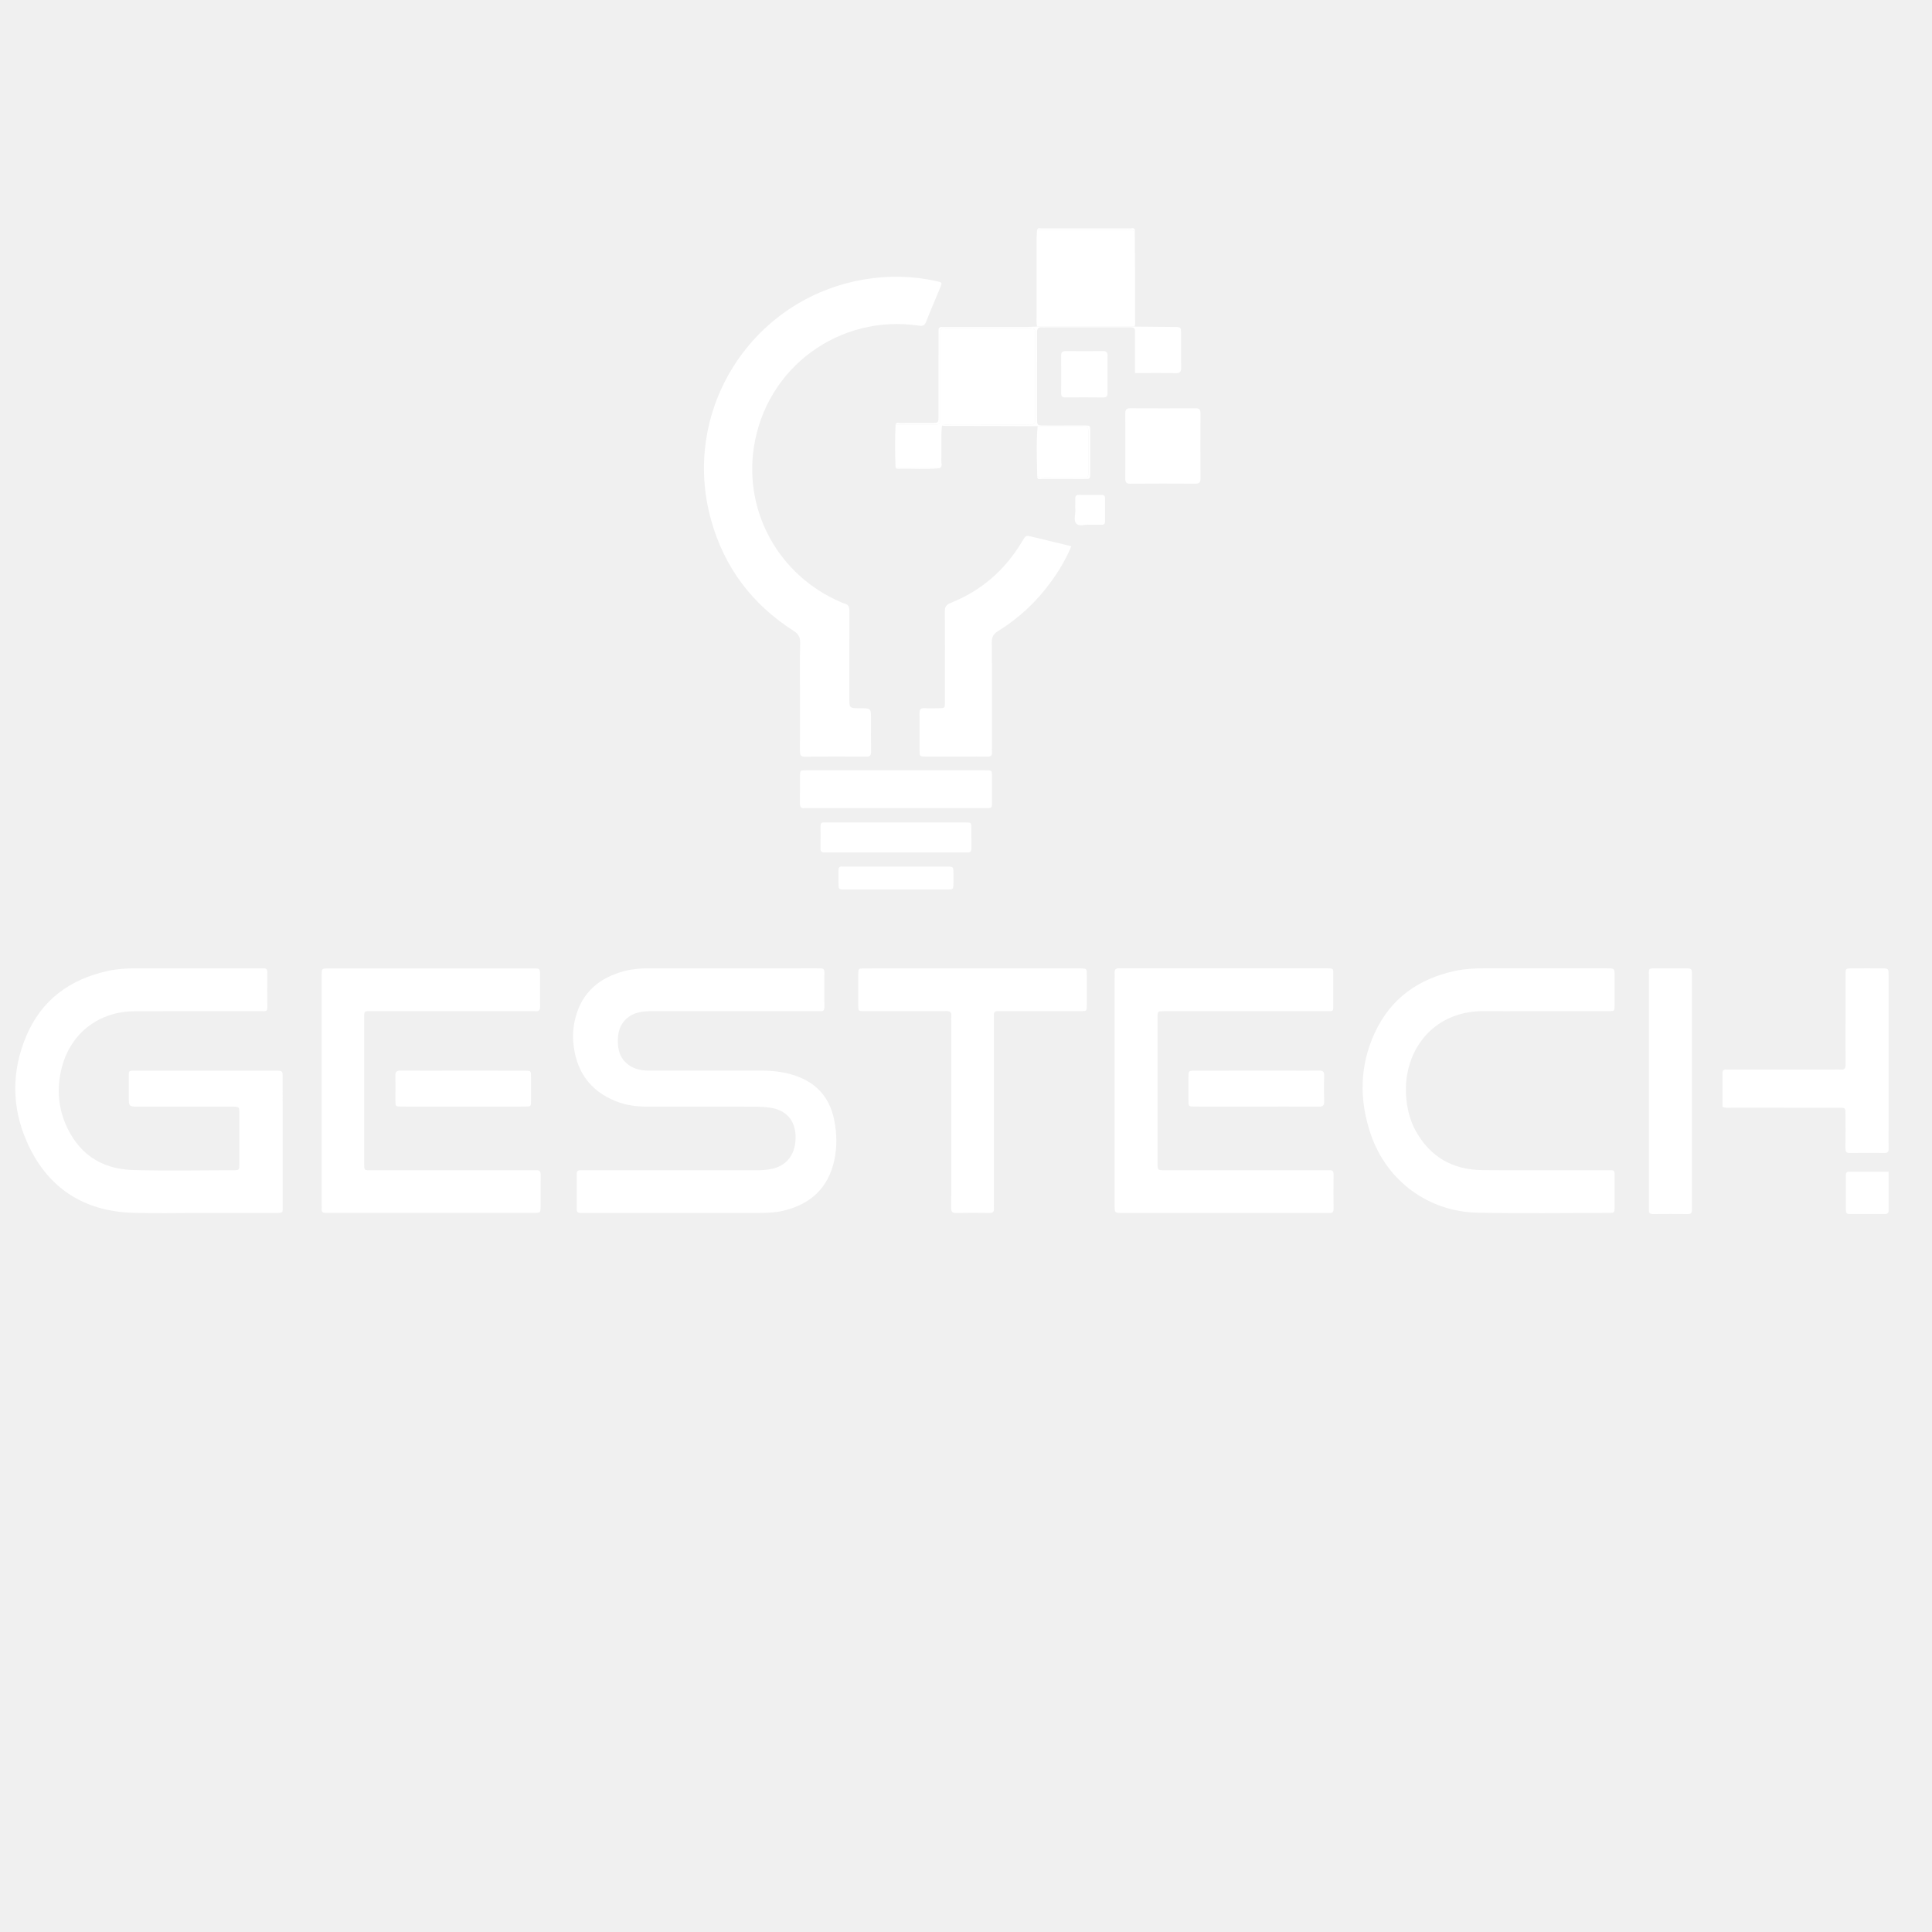
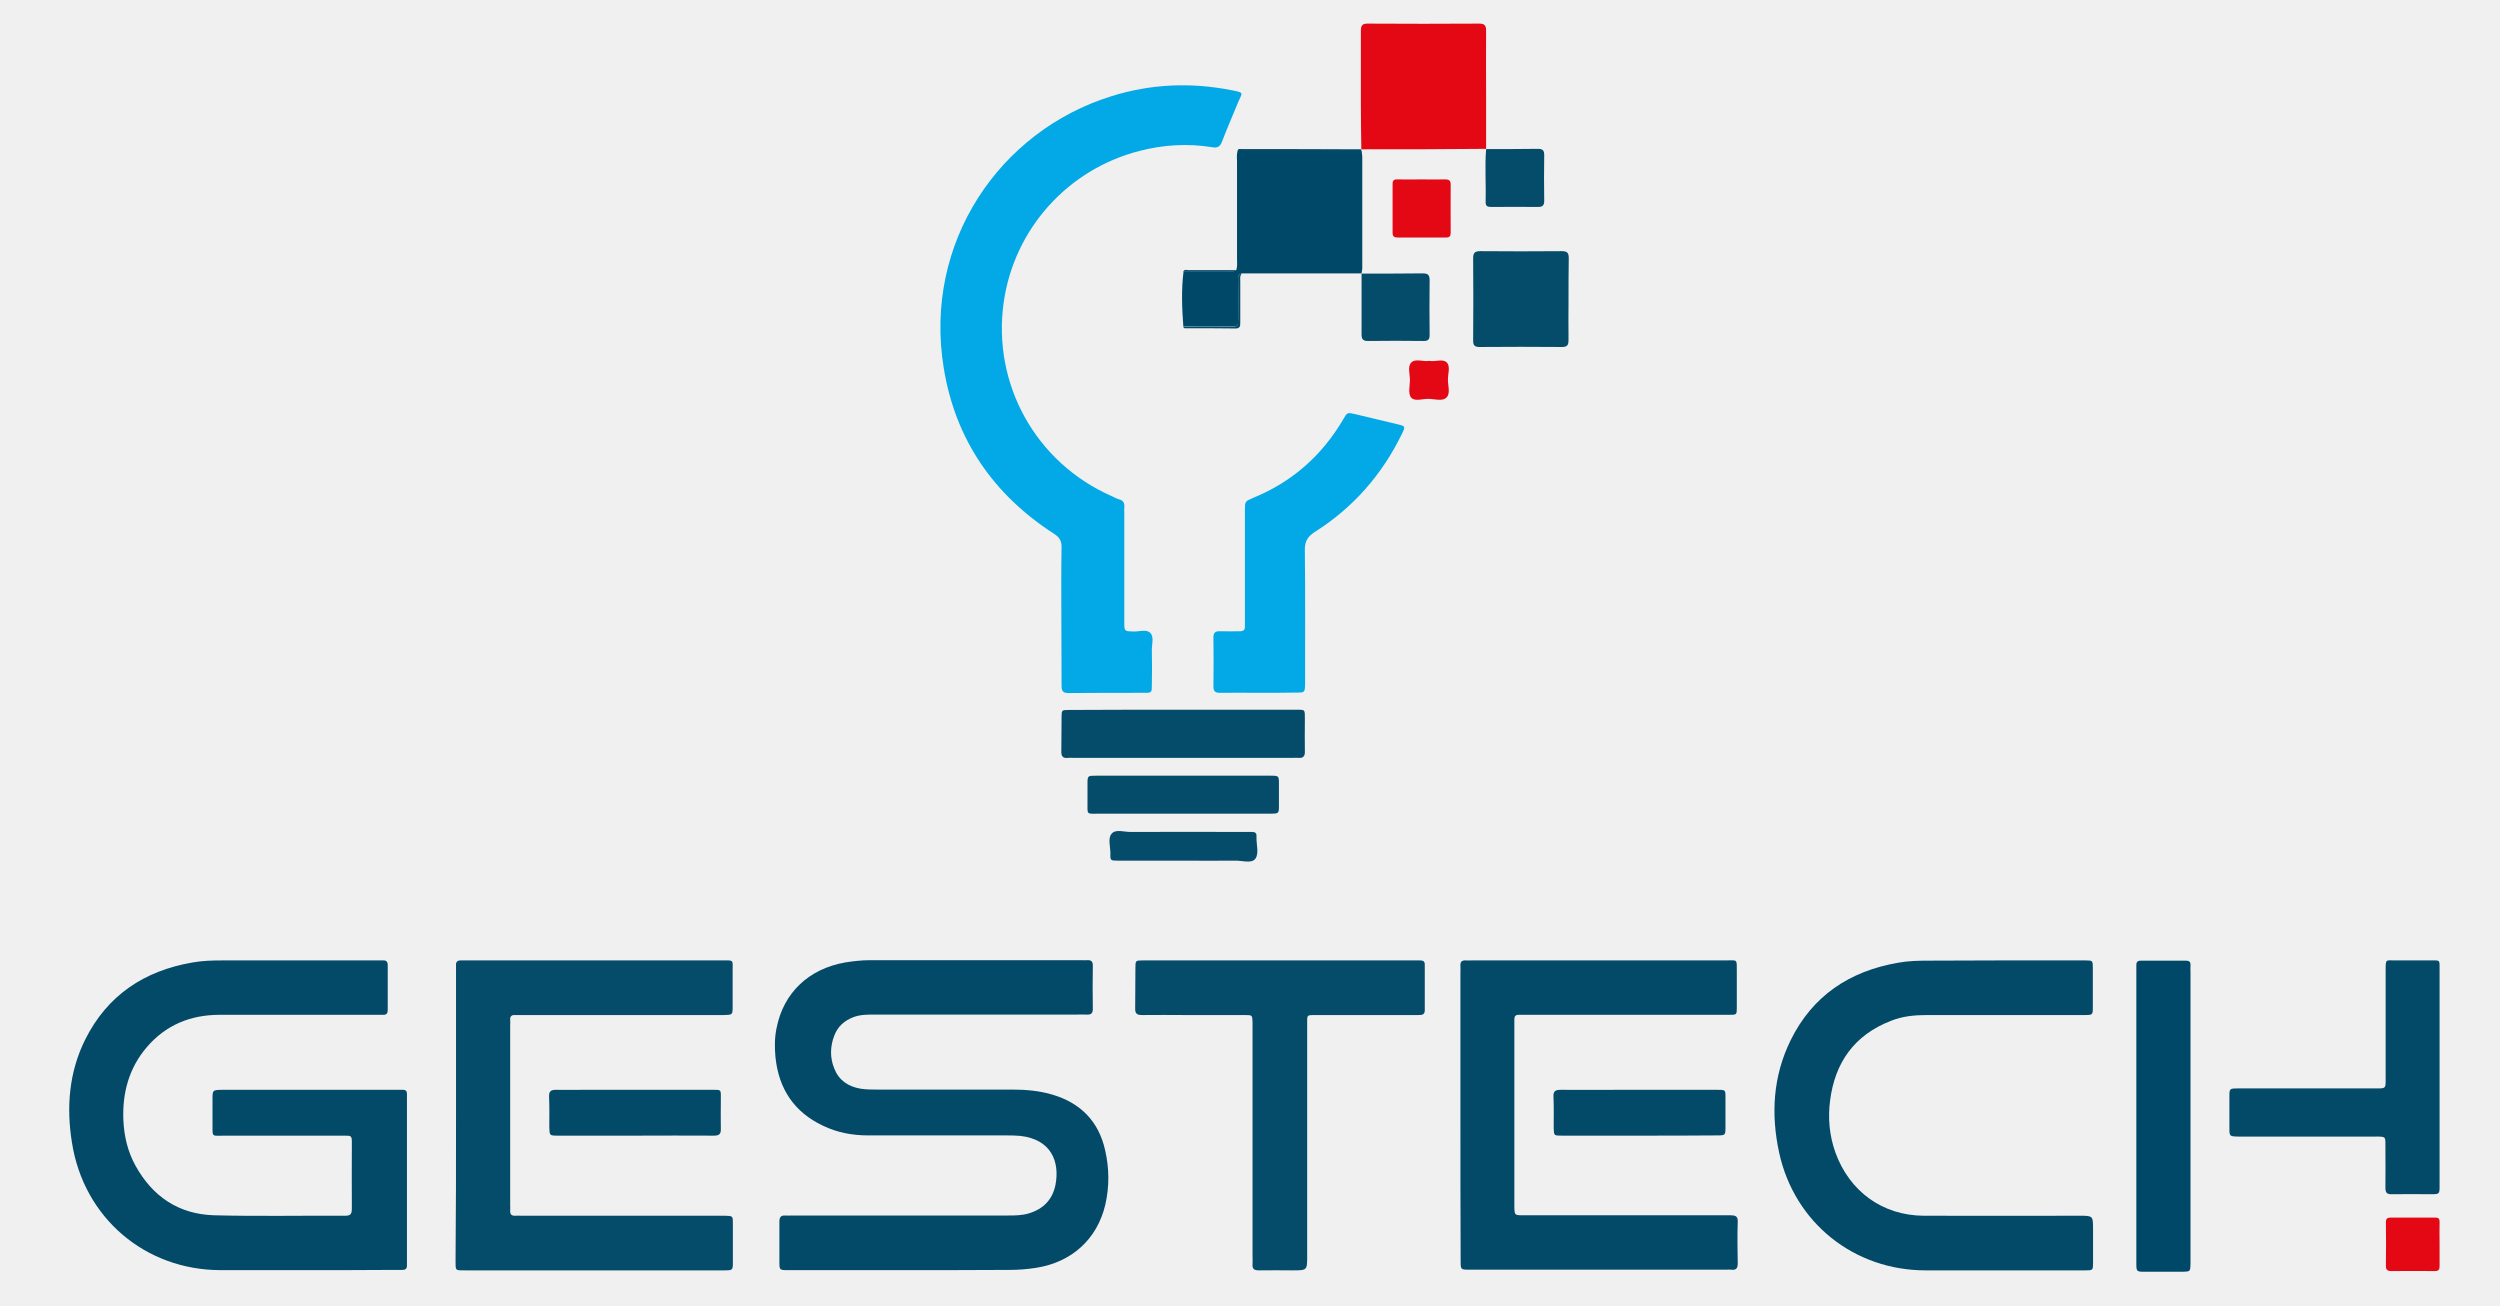
- <svg xmlns="http://www.w3.org/2000/svg" version="1.1" id="Layer_1" x="0px" y="0px" viewBox="0 0 1080 1080" style="enable-background:new 0 0 1080 1080;" xml:space="preserve">
+ <svg xmlns="http://www.w3.org/2000/svg" version="1.1" id="Layer_1" x="0px" y="0px" viewBox="0 0 1080 564" style="enable-background:new 0 0 1080 564;" xml:space="preserve">
  <style type="text/css">
- 	.st0{fill:#FFFFFF;}
+ 	.st0{fill:#034A69;}
+ 	.st1{fill:#03A9E7;}
+ 	.st2{fill:#054B6A;}
+ 	.st3{fill:#004867;}
+ 	.st4{fill:#E30814;}
</style>
  <g>
-     <path class="st0" d="M111.48,678.04c-12.3,0-24.61,0.29-36.9-0.06c-28.25-0.81-48.49-14.28-59.74-40.11   c-8.39-19.27-8.36-39.21-0.19-58.62c8.56-20.34,24.56-31.94,45.88-36.55c4.86-1.05,9.8-1.37,14.75-1.37   c23.25-0.03,46.5-0.01,69.74-0.01c0.75,0,1.5,0.04,2.25,0c1.49-0.07,2.17,0.55,2.16,2.1c-0.04,6.6-0.05,13.2,0.01,19.8   c0.01,1.58-0.6,2.16-2.12,2.06c-1.04-0.07-2.1-0.01-3.15-0.01c-22.95,0-45.9-0.06-68.84,0.02c-19.92,0.07-35.61,12.05-40.69,31.11   c-2.82,10.58-2.43,21.15,1.75,31.32c6.92,16.83,19.83,25.78,37.84,26.32c18.73,0.56,37.49,0.14,56.24,0.12   c3.28,0,3.33-0.08,3.34-3.63c0.03-9.3,0.02-18.6,0-27.9c-0.01-3.95-0.04-4-3.92-4c-17.4-0.02-34.8-0.01-52.2-0.01   c-5.7,0-5.7,0-5.7-5.72c0-3.3-0.01-6.6,0-9.9c0.02-4.96-0.43-4.46,4.7-4.49c0.3,0,0.6,0,0.9,0c24.9,0,49.8,0,74.69,0   c0.6,0,1.2-0.01,1.8,0c3.89,0.04,3.92,0.04,3.93,3.93c0.01,23.85,0.01,47.7,0.01,71.55c0,3.94,0.55,4.07-4.25,4.06   C139.68,678.03,125.58,678.04,111.48,678.04z" />
-     <path class="st0" d="M378.4,678.04c-16.95,0-33.9,0-50.85,0c-1.05,0-2.1-0.01-3.15-0.01c-1.2,0-2-0.39-1.99-1.8   c0.02-6.75,0.01-13.5,0.01-20.25c0-1.37,0.78-1.81,2-1.8c1.2,0.01,2.4-0.01,3.6-0.01c31.65,0,63.3-0.01,94.96,0.02   c2.87,0,5.7-0.19,8.49-0.79c8.79-1.89,13.63-8.73,13.25-18.66c-0.34-8.73-5.51-14.38-14.43-15.57c-2.81-0.37-5.68-0.53-8.52-0.53   c-19.8-0.04-39.6-0.04-59.4-0.01c-6.2,0.01-12.27-0.71-18.07-3.03c-14.92-5.95-22.49-17.27-23.83-33.01c-0.38-4.5,0.03-9,1.14-13.4   c3.7-14.62,13.6-22.78,27.74-26.45c4.38-1.13,8.88-1.42,13.39-1.42c31.2-0.02,62.4-0.01,93.61-0.01c0.75,0,1.5,0.03,2.25,0.01   c1.42-0.04,2.23,0.45,2.22,2.05c-0.04,6.6-0.05,13.2,0.01,19.8c0.01,1.57-0.6,2.17-2.12,2.09c-1.05-0.06-2.1,0-3.15,0   c-30.3,0-60.6,0.01-90.91-0.01c-2.71,0-5.39,0.1-8.03,0.79c-6.04,1.59-10.1,6.07-10.99,12.28c-0.34,2.39-0.34,4.8-0.01,7.18   c1.02,7.18,6.27,11.97,14.13,12.83c1.93,0.21,3.89,0.16,5.84,0.16c20.25,0.01,40.5,0.03,60.75-0.01   c5.13-0.01,10.19,0.57,15.13,1.88c13.56,3.58,22.18,11.99,24.91,25.98c1.45,7.44,1.61,14.88-0.02,22.32   c-3.43,15.61-13.38,24.6-28.64,28.18c-4.41,1.04-8.91,1.18-13.41,1.19C409,678.05,393.7,678.04,378.4,678.04z" />
-     <path class="st0" d="M447.21,388.66c0-9.75-0.14-19.51,0.08-29.26c0.07-3.23-0.93-5-3.69-6.77   c-23.05-14.73-38.58-35.24-46.01-61.62c-17.35-61.59,22.54-124.26,85.68-134.83c13.48-2.26,26.87-1.96,40.21,0.97   c3.23,0.71,3.28,0.77,2.11,3.61c-2.61,6.38-5.37,12.7-7.89,19.11c-0.82,2.08-1.78,2.5-4.01,2.17   c-44.51-6.59-85.4,23.36-92.25,67.85c-5.64,36.63,14.25,71.82,48.21,86.53c0.69,0.3,1.36,0.69,2.08,0.84   c2.55,0.52,3.11,2.06,3.1,4.55c-0.12,16.05-0.06,32.11-0.06,48.16c0,5.94,0,5.94,5.96,5.94c6.17,0,6.17,0,6.17,6.15   c0,6-0.07,12,0.04,18c0.04,2.05-0.46,2.93-2.73,2.91c-11.4-0.1-22.8-0.13-34.2,0.02c-2.69,0.04-2.83-1.23-2.82-3.27   C447.23,409.37,447.21,399.01,447.21,388.66z" />
-     <path class="st0" d="M623.1,609.76c0-21,0-41.99,0-62.99c0-1.05,0.06-2.1-0.01-3.15c-0.12-1.81,0.84-2.38,2.46-2.31   c0.9,0.04,1.8,0,2.7,0c37.34,0,74.68,0,112.02,0c5.85,0,4.96-0.33,5.01,5.09c0.04,4.65,0.04,9.3,0,13.95   c-0.05,5.56,0.77,4.89-5.12,4.9c-17.84,0.03-35.69,0.01-53.54,0.01c-12,0-23.99-0.01-35.99,0.01c-3.48,0.01-3.54,0.05-3.55,3.34   c-0.02,27.3-0.02,54.59,0,81.89c0,3.64,0.05,3.67,4.18,3.67c29.54,0.01,59.08,0,88.63,0c1.05,0,2.1,0.06,3.15-0.01   c1.66-0.12,2.44,0.43,2.42,2.25c-0.07,6.45-0.07,12.9,0,19.35c0.02,1.78-0.68,2.43-2.38,2.3c-0.89-0.07-1.8-0.01-2.7-0.01   c-37.34,0-74.68,0-112.02,0c-0.45,0-0.9,0-1.35,0c-3.87-0.05-3.91-0.05-3.91-3.94C623.1,652.65,623.1,631.2,623.1,609.76z" />
-     <path class="st0" d="M860,541.31c12.75,0,25.51-0.01,38.26,0c4.3,0,4.31,0.03,4.32,4.49c0.01,5.4,0.03,10.8-0.01,16.21   c-0.02,3.16-0.07,3.23-3.23,3.23c-15,0.03-30.01,0.01-45.01,0.01c-8.25,0-16.51,0.08-24.76-0.01   c-29.37-0.32-46.37,23.62-43.32,49.99c0.7,6.03,2.28,11.79,5.23,17.09c8.11,14.58,20.79,21.64,37.25,21.78   c22.96,0.2,45.91,0.04,68.87,0.05c5.6,0,4.95-0.46,4.98,5.15c0.02,5.1,0.03,10.2,0,15.31c-0.02,3.3-0.07,3.4-3.08,3.4   c-24.46,0.02-48.92,0.37-73.37-0.1c-27.65-0.53-50.94-17.71-59.89-43.92c-6.49-19.01-6.27-38.12,2.23-56.56   c8.94-19.41,24.64-30.4,45.27-34.77c5.01-1.06,10.1-1.34,15.21-1.35C839.29,541.29,849.65,541.31,860,541.31z" />
-     <path class="st0" d="M240.75,678.01c-18.45,0-36.91,0-55.36,0c-1.05,0-2.1-0.04-3.15,0.01c-1.61,0.08-2.62-0.38-2.42-2.25   c0.08-0.74,0.01-1.5,0.01-2.25c0-42.47,0-84.93,0-127.4c0-0.45-0.01-0.9,0-1.35c0.08-3.34,0.08-3.4,3.53-3.4   c38.26-0.02,76.52-0.02,114.78,0c3.67,0,3.71,0.06,3.73,3.71c0.04,5.85-0.04,11.7,0.03,17.56c0.02,1.84-0.45,2.85-2.49,2.64   c-1.04-0.11-2.1-0.02-3.15-0.02c-29.26,0-58.52-0.01-87.77,0.01c-5.24,0-4.91-0.64-4.91,4.74c0,26.41,0,52.82,0,79.23   c0,5.44-0.32,4.93,4.78,4.93c29.41,0.01,58.82,0,88.22,0c1.05,0,2.11,0.08,3.15-0.01c2.05-0.17,2.52,0.86,2.5,2.7   c-0.08,5.85-0.01,11.7-0.04,17.56c-0.02,3.54-0.06,3.59-3.81,3.59C279.16,678.02,259.95,678.01,240.75,678.01z" />
-     <path class="st0" d="M543.83,541.35c19.2,0,38.4,0,57.6,0c0.9,0,1.8-0.02,2.7,0c3.34,0.08,3.38,0.09,3.4,3.56   c0.03,5.7,0.03,11.4,0,17.1c-0.02,3.16-0.07,3.22-3.18,3.23c-14.4,0.03-28.8,0.01-43.2,0.01c-1.05,0-2.1,0.05-3.15-0.01   c-1.66-0.09-2.56,0.5-2.42,2.31c0.08,1.04,0.01,2.1,0.01,3.15c0,33.9,0,67.81,0,101.71c0,1.05-0.09,2.11,0.01,3.15   c0.2,2.06-0.85,2.5-2.68,2.48c-6.15-0.07-12.3-0.11-18.45,0.02c-2.24,0.05-2.78-0.78-2.75-2.87c0.09-8.25,0.04-16.5,0.04-24.75   c0-26.55,0-53.1,0-79.66c0-0.9-0.08-1.81,0.02-2.7c0.23-2.12-0.58-2.9-2.78-2.87c-6.9,0.11-13.8,0.04-20.7,0.04   c-8.4,0-16.8,0.02-25.2-0.01c-3.25-0.01-3.3-0.06-3.32-3.1c-0.04-5.85-0.04-11.7,0-17.55c0.02-3.13,0.08-3.21,3.3-3.22   c13.95-0.03,27.9-0.02,41.85-0.02C531.23,541.35,537.53,541.35,543.83,541.35z" />
-     <path class="st0" d="M598.88,305.35c-3.21,7.68-7.18,14.17-11.7,20.33c-7.99,10.88-17.68,19.96-29.17,27.03   c-2.58,1.59-3.62,3.25-3.6,6.36c0.16,19.49,0.08,38.98,0.08,58.47c0,1.05-0.07,2.1,0.01,3.15c0.14,1.82-0.77,2.29-2.42,2.26   c-4.05-0.07-8.09-0.02-12.14-0.02c-7.5,0-14.99,0.02-22.49-0.01c-3.35-0.01-3.39-0.07-3.4-3.51c-0.03-6.9,0.06-13.79-0.05-20.69   c-0.03-2.14,0.63-2.97,2.82-2.85c2.69,0.15,5.39,0.07,8.09,0.03c3.22-0.05,3.26-0.07,3.3-3.16c0.05-4.05,0.01-8.1,0.01-12.14   c0-12.89,0.07-25.79-0.06-38.68c-0.03-2.64,0.76-3.87,3.28-4.88c17.29-6.92,30.59-18.56,40.06-34.59c1.92-3.26,1.94-3.26,5.56-2.38   C584.19,301.78,591.3,303.51,598.88,305.35z" />
-     <path class="st0" d="M962.88,618.74c0-6.16,0.02-12.44-0.01-18.72c-0.01-1.48,0.55-2.24,2.11-2.15c1.05,0.05,2.1,0.01,3.15,0.01   c19.2,0,38.41,0,57.61,0c1.05,0,2.11-0.1,3.15,0.02c2.17,0.24,2.84-0.66,2.81-2.82c-0.11-7.65-0.04-15.3-0.04-22.96   c0-9.15-0.02-18.31,0.01-27.46c0.01-3.23,0.07-3.3,3.17-3.32c5.7-0.05,11.4-0.04,17.1-0.01c3.78,0.02,3.8,0.05,3.8,4.05   c0.01,28.51,0,57.02,0,85.53c0,3.75-0.06,7.5,0.02,11.25c0.04,1.75-0.62,2.38-2.35,2.36c-6.45-0.06-12.9-0.09-19.35,0.01   c-2.1,0.03-2.46-0.93-2.44-2.72c0.07-6.3,0.04-12.6,0.02-18.91c-0.02-3.63-0.05-3.67-3.67-3.67c-19.95-0.02-39.91,0-59.86-0.03   C966.49,619.2,964.83,619.53,962.88,618.74z" />
-     <path class="st0" d="M500.6,260.87c-0.31-7.81-0.35-15.62,0.03-23.43c4.2,0,8.4,0,12.6,0c3.3,0,6.6-0.03,9.9-0.01   c1.67,0.01,2.5-0.75,2.47-2.43c-0.02-1.05,0.01-2.1,0.01-3.15c0-14.26,0-28.51,0-42.77c0-1.2,0.02-2.4,0.04-3.6   c0.03-1.24,0.65-1.95,1.92-2.01c0.9-0.04,1.8-0.05,2.7-0.05c14.55,0,29.11,0,43.66,0c0.9,0,1.8,0.02,2.7,0.04   c1.23,0.02,1.97,0.61,2.04,1.88c0.05,0.9,0.05,1.8,0.05,2.7c0,14.86,0,29.71,0,44.57c0,0.6-0.04,1.2,0,1.8   c0.15,2.02-0.61,3.16-2.8,3.02c-0.9-0.06-1.8,0-2.7,0c-13.95,0-27.91-0.02-41.86,0.02c-1.61,0-3.32-0.47-4.81,0.6   c-0.67,6.54-0.09,13.11-0.35,19.65c-0.05,1.35,0.82,3.01-0.9,4.02c-6.67,0-13.33,0-20,0.01   C503.68,261.74,502.04,261.87,500.6,260.87z" />
-     <path class="st0" d="M945.8,609.75c0,21.13,0,42.27,0,63.4c0,1.05-0.06,2.1,0.01,3.15c0.11,1.73-0.64,2.38-2.37,2.37   c-6.44-0.06-12.89-0.06-19.33,0c-1.7,0.02-2.51-0.56-2.37-2.32c0.07-0.89,0.01-1.8,0.01-2.7c0-42.42-0.01-84.84,0.01-127.25   c0-5.4-0.85-5.07,5.01-5.08c5.1-0.01,10.19-0.03,15.29,0.01c3.69,0.02,3.73,0.06,3.74,3.68c0.02,14.24,0.01,28.48,0.01,42.72   C945.8,595.06,945.8,602.41,945.8,609.75z" />
-     <path class="st0" d="M579.73,182.53c-0.52-2.21-0.23-4.45-0.24-6.68c-0.03-14.31-0.02-28.62,0-42.93c0-1.48,0.16-2.96,0.24-4.44   c16.47,0,32.94,0,49.4,0c1.78,0,3.62-0.26,5.21,0.87c0.07,9.1,0.15,18.2,0.19,27.31c0.03,7.17,0.03,14.33-0.01,21.5   c-0.01,1.47,0.32,2.99-0.36,4.41C616.02,182.56,597.88,182.55,579.73,182.53z" />
-     <path class="st0" d="M500.82,430.6c16.18,0,32.36,0,48.53,0c1.05,0,2.1,0.03,3.15,0.01c1.24-0.02,1.99,0.4,1.98,1.78   c-0.02,5.84-0.02,11.69,0,17.53c0,1.35-0.66,1.85-1.93,1.81c-0.9-0.03-1.8,0-2.7,0c-32.66,0-65.31,0-97.97,0   c-0.6,0-1.21-0.08-1.8,0.01c-2.53,0.39-2.97-0.95-2.92-3.12c0.11-4.94,0-9.89,0.05-14.83c0.03-3.11,0.08-3.18,3.27-3.19   C467.27,430.59,484.05,430.6,500.82,430.6z" />
-     <path class="st0" d="M629.07,248.97c0-5.84,0.06-11.69-0.03-17.53c-0.03-2.1,0.25-3.25,2.86-3.23c12.14,0.13,24.27,0.1,36.41,0.02   c2.25-0.02,2.77,0.87,2.76,2.93c-0.07,12.14-0.07,24.28,0,36.42c0.01,2.2-0.84,2.81-2.92,2.8c-12.14-0.07-24.27-0.08-36.41,0.01   c-2.29,0.02-2.73-0.96-2.7-2.97C629.13,261.26,629.07,255.11,629.07,248.97z" />
-     <path class="st0" d="M258.96,618.59c-11.54,0-23.08,0.02-34.62-0.01c-3.21-0.01-3.26-0.07-3.29-3.15   c-0.05-4.65,0.09-9.3-0.05-13.94c-0.07-2.33,0.7-3.08,3.06-3.04c8.99,0.13,17.99,0.05,26.98,0.05c14.09,0,28.18-0.01,42.27,0.01   c3.48,0.01,3.52,0.06,3.55,3.36c0.04,4.5,0.04,8.99,0,13.49c-0.03,3.14-0.07,3.21-3.26,3.22   C282.05,618.61,270.5,618.59,258.96,618.59z" />
-     <path class="st0" d="M702.05,618.59c-11.39,0-22.78,0.02-34.17-0.01c-3.47-0.01-3.51-0.07-3.54-3.39c-0.04-4.35-0.03-8.69,0-13.04   c0.02-3.59,0.05-3.63,3.72-3.64c18.14-0.02,36.27-0.01,54.41-0.01c4.95,0,9.89,0.08,14.84-0.04c2.09-0.05,2.95,0.53,2.89,2.76   c-0.14,4.79-0.15,9.6,0.01,14.39c0.08,2.39-0.77,3.05-3.08,3.03C725.43,618.54,713.74,618.59,702.05,618.59z" />
-     <path class="st0" d="M501.02,459.76c12.89,0,25.78-0.01,38.68,0.01c3.22,0.01,3.26,0.06,3.3,3.12c0.05,3.75-0.03,7.5,0.03,11.24   c0.03,1.68-0.53,2.54-2.32,2.4c-0.89-0.07-1.8-0.01-2.7-0.01c-24.73,0-49.47,0-74.2,0c-0.9,0-1.8-0.05-2.7,0.01   c-1.64,0.1-2.48-0.45-2.44-2.29c0.09-4.2,0.04-8.4,0.03-12.59c0-1.27,0.49-1.95,1.85-1.9c1.05,0.04,2.1,0,3.15,0   C476.13,459.76,488.58,459.76,501.02,459.76z" />
-     <path class="st0" d="M579.73,182.53c18.15,0.01,36.29,0.03,54.44,0.04c7.35,0.07,14.69,0.13,22.04,0.2c3.97,0.04,4,0.04,4.02,3.87   c0.03,6.3-0.07,12.6,0.04,18.9c0.04,2.33-0.72,3.11-3.09,3.06c-7.47-0.14-14.94-0.05-22.72-0.05c0-6.81,0-13.25,0-19.69   c0-1.2-0.06-2.4,0-3.6c0.07-1.46-0.5-2.26-2.03-2.25c-0.9,0.01-1.8-0.02-2.7-0.02c-15,0-30,0-44.99,0c-0.75,0-1.51,0.07-2.25,0   c-2.18-0.2-2.82,0.81-2.8,2.9c0.09,7.8,0.03,15.6,0.03,23.4c0,8.25-0.02,16.5,0.01,24.75c0.01,3.72,0.05,3.78,3.64,3.8   c7.35,0.05,14.7,0.02,22.05,0.01c4.33,0,4.02-0.17,4.02,3.78c-0.01,7.65,0.02,15.3-0.01,22.95c-0.01,3.12-0.07,3.18-3.25,3.19   c-7.95,0.03-15.9,0.03-23.85-0.01c-1.03-0.01-2.63,0.6-2.5-1.49c1.18,0.76,2.49,0.88,3.86,0.87c7.02-0.03,14.04,0.02,21.06-0.03   c3.6-0.03,3.66-0.1,3.68-3.88c0.04-7.02,0.04-14.04,0-21.06c-0.02-3.73-0.08-3.79-3.74-3.82c-8.21-0.07-16.43-0.08-24.64-0.11   c-14.08-0.05-28.17-0.11-42.25-0.16c-3.75-0.01-7.49-0.03-11.24-0.04c1.49-1.07,3.2-0.59,4.81-0.6   c13.95-0.04,27.91-0.02,41.86-0.02c0.9,0,1.8-0.06,2.7,0c2.2,0.14,2.95-1,2.8-3.02c-0.04-0.6,0-1.2,0-1.8c0-14.86,0-29.71,0-44.57   c0-0.9-0.01-1.8-0.05-2.7c-0.07-1.27-0.8-1.86-2.04-1.88c-0.9-0.02-1.8-0.04-2.7-0.04c-14.55,0-29.11,0-43.66,0   c-0.9,0-1.8,0.01-2.7,0.05c-1.26,0.06-1.89,0.76-1.92,2.01c-0.03,1.2-0.04,2.4-0.04,3.6c0,14.26,0,28.51,0,42.77   c0,1.05-0.03,2.1-0.01,3.15c0.03,1.69-0.8,2.44-2.47,2.43c-3.3-0.02-6.6,0.01-9.9,0.01c-4.2,0-8.4,0-12.6,0   c0.3-1.68,1.63-0.95,2.5-0.96c5.99-0.06,11.98,0,17.97-0.05c3.42-0.03,3.5-0.09,3.51-3.51c0.03-15.12,0.01-30.25,0.02-45.37   c0-1.05,0.01-2.1,0.02-3.14c0.01-1.09,0.56-1.62,1.66-1.61c1.05,0.01,2.1-0.02,3.14-0.02c14.97,0,29.94,0.01,44.91-0.01   C576.15,182.76,577.94,182.61,579.73,182.53z" />
-     <path class="st0" d="M500.4,497.24c-9.43,0-18.86,0.02-28.29-0.01c-3.32-0.01-3.34-0.06-3.38-3.49c-0.03-2.4,0.03-4.79-0.01-7.19   c-0.03-1.45,0.45-2.29,2.05-2.15c0.59,0.05,1.2,0.01,1.8,0.01c18.86,0,37.72-0.01,56.59,0c3.79,0,3.8,0.03,3.83,3.94   c0.01,1.8,0.02,3.59,0,5.39c-0.05,3.43-0.06,3.47-3.38,3.49c-7.63,0.03-15.27,0.01-22.9,0.01   C504.59,497.24,502.5,497.24,500.4,497.24z" />
-     <path class="st0" d="M580.04,238.24c8.21,0.03,16.43,0.04,24.64,0.11c3.66,0.03,3.72,0.09,3.74,3.82c0.04,7.02,0.04,14.04,0,21.06   c-0.02,3.79-0.08,3.86-3.68,3.88c-7.02,0.05-14.04,0-21.06,0.03c-1.37,0.01-2.68-0.11-3.86-0.87   C579.64,256.93,579.21,247.58,580.04,238.24z" />
-     <path class="st0" d="M619.1,209.15c0,3.44-0.06,6.88,0.03,10.31c0.05,1.81-0.4,2.74-2.47,2.71c-7.02-0.09-14.04-0.07-21.07-0.02   c-1.68,0.01-2.41-0.53-2.4-2.3c0.06-7.02,0.07-14.05-0.01-21.07c-0.02-2.03,0.86-2.54,2.7-2.52c6.87,0.06,13.75,0.07,20.62,0   c1.9-0.02,2.69,0.62,2.63,2.59C619.02,202.27,619.1,205.71,619.1,209.15z" />
-     <path class="st0" d="M1055.74,654.96c0,7.5-0.02,14.54,0.02,21.57c0.01,1.55-0.63,2.12-2.14,2.12c-6.6-0.03-13.19-0.04-19.79,0   c-1.64,0.01-2-0.87-1.99-2.27c0.03-6.45,0.02-12.9,0-19.34c0-1.21,0.33-2.06,1.71-2.07   C1040.87,654.96,1048.19,654.96,1055.74,654.96z" />
-     <path class="st0" d="M608.68,293.32c-2.07-0.23-5.29,1.11-6.92-0.5c-1.81-1.79-0.51-5.1-0.65-7.73c-0.11-2.09,0.03-4.19-0.03-6.29   c-0.04-1.47,0.46-2.19,2.05-2.17c4.19,0.06,8.39,0.04,12.58,0.01c1.25-0.01,1.99,0.41,1.99,1.79c-0.01,4.34-0.02,8.69,0.01,13.03   c0.01,1.32-0.52,1.9-1.84,1.87C613.62,293.29,611.37,293.32,608.68,293.32z" />
-     <path class="st0" d="M634.35,129.36c-1.6-1.13-3.43-0.87-5.21-0.87c-16.47-0.01-32.94,0-49.4,0c0.37-1.25,1.43-0.82,2.22-0.82   c16.58-0.03,33.16-0.03,49.74,0.01C632.78,127.68,634.69,126.88,634.35,129.36z" />
-     <path class="st0" d="M500.6,260.87c1.44,1.01,3.09,0.87,4.72,0.87c6.67-0.01,13.33-0.01,20-0.01c-7.74,0.75-15.49,0.13-23.24,0.31   C501.32,262.04,500.55,261.94,500.6,260.87z" />
+     <path class="st0" d="M131.5,548.7c-12,0-24.1,0-36.1,0c-32.7,0-59.2-22.6-64.3-55c-2.5-15.4-1.3-30.5,5.7-44.6   c9.6-19.2,25.5-29.7,46.3-33.3c4.4-0.8,8.7-0.9,13.2-0.9c22,0,44,0,66,0c1,0,2.1,0,3.1,0c1.4-0.1,2.1,0.5,2.1,2   c0,6.5,0,12.9,0,19.4c0,1.4-0.5,2.2-2.1,2.1c-1,0-2.1,0-3.1,0c-22.5,0-44.9,0-67.4,0c-12.6,0-23.3,4.4-31.5,14   c-7.7,9-10.6,19.8-10.1,31.5c0.3,7,1.9,13.7,5.3,19.8C66,517,77.2,524.5,92.4,525c18.9,0.5,37.9,0.1,56.8,0.2   c2.5,0,2.8-1.1,2.8-3.1c-0.1-9.4,0-18.8,0-28.2c0-3.3-0.1-3.3-3.4-3.3c-17,0-34,0-51.1,0c-6.5,0-5.6,1-5.7-5.5c0-3.4,0-6.7,0-10.1   c0-4.1,0-4.1,4-4.2c5.4,0,10.9,0,16.3,0c19.5,0,39,0,58.6,0c1.2,0,2.3,0,3.5,0c1.1,0,1.6,0.6,1.6,1.7c0,0.9,0,1.8,0,2.6   c0,23,0,46.1,0,69.1c0,0.9,0,1.8,0,2.6c0,1.3-0.7,1.8-1.9,1.8c-1,0-2.1,0-3.1,0C157.6,548.7,144.5,548.7,131.5,548.7z" />
+     <path class="st0" d="M390.3,548.7c-16.6,0-33.2,0-49.8,0c-3.8,0-3.8,0-3.8-3.8c0-5.7,0-11.4,0-17.2c0-1.8,0.6-2.7,2.5-2.6   c1,0.1,2.1,0,3.1,0c31,0,61.9,0,92.9,0c3.1,0,6.1,0,9.2-0.9c6.3-1.9,10.3-5.9,11.6-12.5c1.8-9.7-1.7-19.5-15.3-21   c-2-0.2-4.1-0.2-6.2-0.2c-19.8,0-39.6,0-59.4,0c-6.8,0-13.4-1.2-19.6-4.2c-12.5-5.9-19.1-16-20.5-29.6c-0.4-4.2-0.4-8.5,0.5-12.7   c3-15.1,13.8-25.4,29.5-28.2c3.6-0.6,7.3-1,10.9-1c30.5,0,61.1,0,91.6,0c0.7,0,1.5,0.1,2.2,0c1.6-0.1,2.4,0.5,2.4,2.2   c-0.1,6.3-0.1,12.6,0,18.9c0,2-0.9,2.5-2.7,2.4c-1.5-0.1-2.9,0-4.4,0c-29.1,0-58.1,0-87.2,0c-3.1,0-6.2,0-9.1,1.1   c-3.9,1.5-6.8,4-8.3,8c-1.8,4.7-1.9,9.5,0,14.2c2,5.1,6,7.8,11.3,8.7c2.4,0.4,5,0.4,7.5,0.4c19.4,0,38.8,0,58.1,0   c5.9,0,11.7,0.5,17.4,2.2c12.1,3.6,19.9,11.5,22.7,23.9c1.8,7.8,1.9,15.7,0.1,23.6c-3.5,14.9-14.5,24.9-29.9,27.3   c-3.8,0.6-7.6,0.9-11.4,0.9C420.8,548.7,405.5,548.7,390.3,548.7z" />
+     <path class="st1" d="M458.5,265.8c0-9.8-0.1-19.7,0.1-29.5c0-2.7-0.9-4.1-3.1-5.6c-26.3-16.9-42.8-40.8-47.8-71.7   c-8.9-54.3,24.2-102.4,72.3-117.4c17.2-5.4,34.6-6.1,52.2-2.6c5.6,1.1,4.4,1,2.7,5.1c-2.3,5.7-4.8,11.3-7,17.1   c-0.8,2.2-2,2.8-4.2,2.4c-10.6-1.7-21-1.1-31.4,1.6c-31,7.9-54.2,33.7-58.7,65.4c-5,35.4,13.9,69.3,46.6,83.7   c1.1,0.5,2.1,1.1,3.2,1.4c2,0.5,2.5,1.8,2.3,3.6c-0.1,0.9,0,1.8,0,2.6c0,15.6,0,31.1,0,46.7c0,4.2,0,4.1,4,4.2   c2.5,0.1,5.5-1.1,7.2,0.6c1.8,1.8,0.6,5,0.7,7.6c0.1,5,0.1,10,0,15c0,3.2-0.1,3.3-3.1,3.3c-11,0-22,0-33,0.1c-2.4,0-2.9-1-2.9-3.2   C458.6,286.1,458.5,276,458.5,265.8z" />
+     <path class="st2" d="M197,481.8c0-20.5,0-41.1,0-61.6c0-1,0-2.1,0-3.1c-0.1-1.4,0.4-2.2,2-2.2c0.9,0,1.8,0,2.6,0   c36.7,0,73.4,0,110.1,0c5.5,0,4.8-0.6,4.8,5c0,5,0,10,0,15c0,3.5-0.1,3.5-3.7,3.6c-6.9,0-13.8,0-20.7,0c-22.2,0-44.3,0-66.5,0   c-1,0-2.1,0-3.1,0c-1.4-0.1-2.2,0.5-2.1,2c0.1,0.9,0,1.8,0,2.6c0,25.8,0,51.6,0,77.5c0,0.7,0.1,1.5,0,2.2c-0.1,1.6,0.4,2.5,2.2,2.4   c1-0.1,2.1,0,3.1,0c28.3,0,56.7,0,85,0c0.9,0,1.8,0,2.6,0c3.3,0.1,3.3,0.1,3.3,3.4c0,5.6,0,11.2,0,16.7c0,3.4-0.1,3.5-3.7,3.5   c-12,0-24.1,0-36.1,0c-24.7,0-49.3,0-74,0c-0.6,0-1.2,0-1.8,0c-4.4,0-4.2,0.3-4.2-4.4C197,523.5,197,502.6,197,481.8z" />
+     <path class="st0" d="M630.9,481.5c0-20.4,0-40.8,0-61.2c0-1,0.1-2.1,0-3.1c-0.1-1.7,0.6-2.4,2.3-2.3c0.9,0.1,1.8,0,2.6,0   c36.5,0,73.1,0,109.6,0c5.3,0,4.9-0.9,4.9,5c0,5.1,0,10.3,0,15.4c0,3.1-0.1,3.1-3.2,3.1c-10,0-20,0-29.9,0c-19.2,0-38.5,0-57.7,0   c-1.2,0-2.3,0-3.5,0c-1.3,0-1.8,0.7-1.8,1.9c0,0.9,0,1.8,0,2.6c0,25.8,0,51.6,0,77.5c0,0.3,0,0.6,0,0.9c0.1,3.7,0.1,3.7,3.9,3.7   c21.9,0,43.7,0,65.6,0c7.9,0,15.9,0,23.8,0c2.1,0,3.3,0.3,3.2,2.8c-0.2,6-0.1,12,0,18c0,2.1-0.7,3-2.8,2.7c-0.7-0.1-1.5,0-2.2,0   c-36.5,0-73.1,0-109.6,0c-0.4,0-0.9,0-1.3,0c-3.8,0-3.8,0-3.8-3.9C630.9,523.7,630.9,502.6,630.9,481.5z" />
+     <path class="st0" d="M863.9,414.9c12.3,0,24.6,0,37,0c3.1,0,3.2,0.1,3.2,3.1c0,5.7,0,11.4,0,17.2c0,3.2-0.1,3.3-3.5,3.3   c-22.7,0-45.5,0-68.2,0c-5.3,0-10.6,0.5-15.5,2.5c-15.8,6.1-24.2,18-26.3,34.4c-1,7.6-0.3,15.2,2.3,22.5   c6.1,16.8,20.3,27.2,38.2,27.3c22.4,0.1,44.9,0,67.3,0c5.8,0,5.8,0,5.8,5.9c0,4.8,0,9.7,0,14.5c0,3.1-0.1,3.2-3.2,3.2   c-11.3,0-22.6,0-33.9,0c-11.7,0-23.5,0-35.2,0c-31,0-56.7-20.6-63.3-50.8c-3.6-16.6-2.7-33,4.9-48.5c9.5-19.4,25.6-30,46.5-33.6   c4.4-0.8,8.7-0.9,13.2-0.9C843.3,415,853.6,414.9,863.9,414.9z" />
+     <path class="st2" d="M553.3,414.9c19.1,0,38.2,0,57.2,0c1,0,2.1,0,3.1,0c1.3,0,1.9,0.5,1.9,1.8c0,6.6,0,13.2,0,19.8   c0,1.9-1.3,2-2.7,2c-4.6,0-9.1,0-13.7,0c-10.1,0-20.3,0-30.4,0c-4.4,0-4-0.2-4,4.1c0,33.3,0,66.6,0,99.9c0,6.3,0,6.3-6.3,6.3   c-4.8,0-9.7-0.1-14.5,0c-2.1,0-3-0.6-2.8-2.8c0.1-1,0-2.1,0-3.1c0-32.9,0-65.7,0-98.6c0-0.9,0-1.8,0-2.6c-0.1-3.1-0.1-3.2-3.1-3.2   c-8.7,0-17.3,0-26,0c-6.2,0-12.3-0.1-18.5,0c-2.2,0-3.2-0.5-3.1-2.9c0.1-5.9,0-11.7,0.1-17.6c0-3,0.1-3.1,3.2-3.1   C513.7,414.9,533.5,414.9,553.3,414.9z" />
+     <path class="st1" d="M543.9,299.3c-5.6,0-11.1-0.1-16.7,0c-2.3,0.1-3.1-0.8-3-3c0.1-6.9,0.1-13.8,0-20.7c-0.1-2.5,1-3,3.1-2.9   c2.8,0.1,5.6,0,8.4,0c1.4,0,2.2-0.6,2.1-2.1c0-1.2,0-2.3,0-3.5c0-15.5,0-31.1,0-46.6c0-3.9,0-3.9,3.5-5.4c16.9-6.9,29.8-18.3,39-34   c1.7-2.9,1.7-3,5.1-2.2c6.1,1.5,12.2,2.9,18.4,4.4c3.3,0.8,3.4,0.9,1.9,4c-8.6,17.7-21.1,32-37.7,42.5c-3.3,2.1-4.4,4.3-4.3,8.1   c0.2,18.5,0.1,36.9,0.1,55.4c0,0.7,0,1.5,0,2.2c-0.1,3.7-0.1,3.7-4,3.7C554.5,299.3,549.2,299.3,543.9,299.3z" />
+     <path class="st0" d="M1053.9,465.5c0,15.5,0,31.1,0,46.6c0,3.8,0,3.8-3.9,3.8c-5.6,0-11.2-0.1-16.7,0c-2.2,0.1-2.8-0.7-2.8-2.8   c0.1-5.7,0-11.4,0-17.2c0-5.2,0.5-4.9-5.1-4.9c-18.8,0-37.6,0-56.3,0c-0.7,0-1.5,0-2.2,0c-3.8-0.1-3.8-0.1-3.8-3.9   c0-4.4,0-8.8,0-13.2c0-3.7,0-3.7,3.9-3.7c11.6,0,23.2,0,34.8,0c8.4,0,16.7,0,25.1,0c3.6,0,3.7-0.1,3.7-3.6c0-15.1,0-30.2,0-45.3   c0-0.9,0-1.8,0-2.6c0-4.5,0.2-3.8,3.8-3.8c5.1,0,10.3,0,15.4,0c4.5,0,4.1-0.5,4.1,4.4C1053.9,434.7,1053.9,450.1,1053.9,465.5z" />
+     <path class="st3" d="M588.2,118.1c-17.2,0-34.5,0-51.7,0c-2.1,0.5-1.5,2.2-1.5,3.6c0,5.4,0,10.8,0,16.1c0,3-0.2,3.2-3.3,3.2   c-6.8,0.1-13.7,0-20.5,0c-0.6-7.9-0.9-15.9,0.1-23.8c6.2,0,12.4,0,18.6,0c1.4,0,2.9,0.4,4.2-0.6c0.5-1.6,0.3-3.2,0.3-4.8   c0-13.9,0-27.8,0-41.8c0-1.6-0.3-3.2,0.3-4.8c17.8,0,35.6,0,53.5,0c0.1,0.9,0.3,1.7,0.3,2.6c0,16,0,32.1,0,48.1   c0,0.7-0.2,1.4-0.3,2.1C588.1,118.2,588.2,118.1,588.2,118.1z" />
+     <path class="st3" d="M922.9,481.9c0-20.5,0-41.1,0-61.6c0-1.2,0-2.3,0-3.5c0-1.3,0.7-1.8,1.9-1.8c6.5,0,12.9,0,19.4,0   c1.4,0,2.2,0.4,2.1,2c-0.1,1,0,2.1,0,3.1c0,41.4,0,82.7,0,124.1c0,0.6,0,1.2,0,1.8c-0.1,3.3-0.1,3.3-3.4,3.4c-5.4,0-10.9,0-16.3,0   c-3.6,0-3.7-0.1-3.7-3.6c0-9.1,0-18.2,0-27.3C922.9,506.2,922.9,494,922.9,481.9z" />
+     <path class="st4" d="M588.1,64.5c-0.1-6.5-0.2-12.9-0.2-19.4c0-10.6,0-21.1,0-31.7c0-2.1,0.4-3.2,2.8-3.2c16.1,0.1,32.3,0.1,48.4,0   c2.5,0,2.9,1.1,2.9,3.2c-0.1,8.9,0,17.9,0,26.8c0,8.1,0,16.1,0,24.2c0,0,0.1-0.1,0.1-0.1C624.1,64.5,606.1,64.5,588.1,64.5   C588.2,64.5,588.1,64.5,588.1,64.5z" />
+     <path class="st2" d="M511.5,306.6c16,0,32,0,48,0c4.5,0,4.2-0.3,4.2,4.4c0,4.5-0.1,9.1,0,13.6c0.1,2.1-0.8,3-2.8,2.8   c-0.7-0.1-1.5,0-2.2,0c-31.7,0-63.4,0-95.1,0c-0.7,0-1.5-0.1-2.2,0c-2.4,0.3-3-0.8-2.9-3.1c0.1-4.8,0-9.7,0.1-14.5   c0-3.1,0.1-3.1,3.2-3.1C478.4,306.6,494.9,306.6,511.5,306.6z" />
+     <path class="st2" d="M677.6,129.6c0,5.7-0.1,11.4,0,17.1c0,2-0.2,3.2-2.8,3.2c-11.9-0.1-23.8-0.1-35.6,0c-2.1,0-2.8-0.6-2.8-2.8   c0.1-11.9,0.1-23.7,0-35.6c0-2.3,0.8-3,3.1-3c11.7,0.1,23.5,0.1,35.2,0c2.3,0,3,0.7,3,3C677.6,117.6,677.6,123.6,677.6,129.6z" />
+     <path class="st0" d="M274.7,490.6c-11.3,0-22.6,0-33.8,0c-3.5,0-3.5-0.1-3.6-3.6c0-4.4,0.1-8.8-0.1-13.2c-0.1-2.4,0.8-3,3-3   c3.8,0.1,7.6,0,11.4,0c18.5,0,36.9,0,55.4,0c4.9,0,4.4-0.4,4.4,4.5c0,4.1-0.1,8.2,0,12.3c0.1,2.3-0.7,3-3,3   C297.3,490.5,286,490.6,274.7,490.6z" />
+     <path class="st0" d="M708.1,490.6c-11.1,0-22.3,0-33.4,0c-3.4,0-3.4,0-3.5-3.3c0-4.5,0.1-9.1-0.1-13.6c-0.1-2.4,0.9-2.9,3.1-2.9   c8.5,0.1,17,0,25.5,0c13.5,0,27,0,40.4,0c6.2,0,5.2-0.5,5.3,5.5c0,3.5,0,7,0,10.5c0,3.7,0,3.7-3.9,3.7   C730.3,490.6,719.2,490.6,708.1,490.6z" />
+     <path class="st2" d="M511.4,335.1c12.5,0,24.9,0,37.4,0c3.7,0,3.7,0.1,3.7,3.5c0,3.1,0,6.2,0,9.2c0,3.7,0,3.7-3.9,3.7   c-7.2,0-14.4,0-21.6,0c-17.2,0-34.3,0-51.5,0c-6.7,0-5.6,0.9-5.7-5.9c0-2.3,0-4.7,0-7c0-3.5,0.1-3.5,3.7-3.5c9.2,0,18.5,0,27.7,0   C504.6,335.1,508,335.1,511.4,335.1z" />
+     <path class="st2" d="M588.2,118.1c0,0-0.1,0.1-0.1,0.1c8.8,0,17.6,0,26.4-0.1c2.2,0,3.1,0.5,3.1,2.9c-0.1,7.9-0.1,15.8,0,23.7   c0,1.9-0.6,2.6-2.5,2.6c-8.1-0.1-16.1-0.1-24.2,0c-2.2,0-2.7-0.9-2.7-2.9C588.2,135.7,588.2,126.9,588.2,118.1z" />
+     <path class="st2" d="M511,371.8c-9.4,0-18.8,0-28.1,0c-3.2,0-3.3-0.1-3.2-3.1c0-2.9-1.2-6.5,0.5-8.5c1.8-2.2,5.5-0.7,8.4-0.8   c16.4-0.1,32.8,0,49.2,0c1,0,2.1,0,3.1,0c1.2,0,2,0.4,1.9,1.8c0,0.1,0,0.3,0,0.4c-0.1,3.2,1.2,7.1-0.5,9.4   c-1.7,2.2-5.8,0.7-8.8,0.8C525.9,371.9,518.5,371.8,511,371.8z" />
+     <path class="st2" d="M642,64.4C642,64.4,641.9,64.5,642,64.4c7.4,0,14.8,0,22.3-0.1c2,0,2.8,0.5,2.8,2.7c-0.1,6.6-0.1,13.2,0,19.7   c0,2.2-0.8,2.7-2.8,2.7c-6.6-0.1-13.2,0-19.7,0c-1.6,0-2.9,0-2.8-2.2C642,79.6,641.4,72,642,64.4z" />
+     <path class="st4" d="M614.3,77.5c3.4,0,6.7,0.1,10.1,0c1.7,0,2.3,0.6,2.3,2.3c-0.1,6.9,0,13.8,0,20.6c0,1.4-0.3,2.2-1.9,2.2   c-7,0-14.1,0-21.1,0c-1.5,0-2.1-0.5-2.1-2.1c0-7,0-14.1,0-21.1c0-1.6,0.8-2,2.2-1.9C607.3,77.6,610.8,77.5,614.3,77.5z" />
+     <path class="st4" d="M1053.9,537.8c0,3.1,0,6.1,0,9.2c0,1.5-0.5,2.1-2,2.1c-6.3,0-12.6-0.1-18.9,0c-1.7,0-2.3-0.6-2.3-2.3   c0.1-6.3,0.1-12.6,0-18.8c0-1.5,0.6-2,2.1-2c6.4,0,12.9,0,19.3,0c1.3,0,1.8,0.5,1.8,1.8C1053.8,531,1053.9,534.4,1053.9,537.8z" />
+     <path class="st4" d="M617.4,155.9c2.8,0.5,6-1.1,7.7,0.8c1.5,1.7,0.4,4.8,0.4,7.2c0,2.6,1.1,6-0.5,7.7c-1.8,2-5.3,0.7-8,0.7   c-2.6,0-6,1.3-7.5-0.7c-1.2-1.6-0.5-4.8-0.4-7.3c0-2.6-1.1-5.9,0.5-7.6C611.4,154.7,614.9,156.4,617.4,155.9z" />
+     <path class="st2" d="M588.1,64.5C588.1,64.5,588.2,64.5,588.1,64.5c0,0.3,0,0.6,0,0.9c-17.8,0-35.6,0-53.5,0c0.1-1.4,1.2-1,2-1   C553.8,64.4,570.9,64.4,588.1,64.5z" />
+     <path class="st2" d="M511.1,141.1c6.8,0,13.7,0,20.5,0c3.1,0,3.2-0.2,3.3-3.2c0.1-5.4,0-10.8,0-16.1c0-1.4-0.5-3.1,1.5-3.6   c-1,1.3-0.5,2.8-0.6,4.2c0,5.7,0,11.4,0,17c0,1.4-0.1,2.5-2,2.5c-7.3-0.1-14.6-0.1-21.9-0.1C511.5,141.9,511.3,141.5,511.1,141.1z" />
+     <path class="st2" d="M534,116.7c-1.3,1-2.8,0.6-4.2,0.6c-6.2,0-12.4,0-18.6,0c0.5-1.1,1.5-0.6,2.3-0.6   C520.3,116.7,527.2,116.7,534,116.7z" />
  </g>
</svg>
